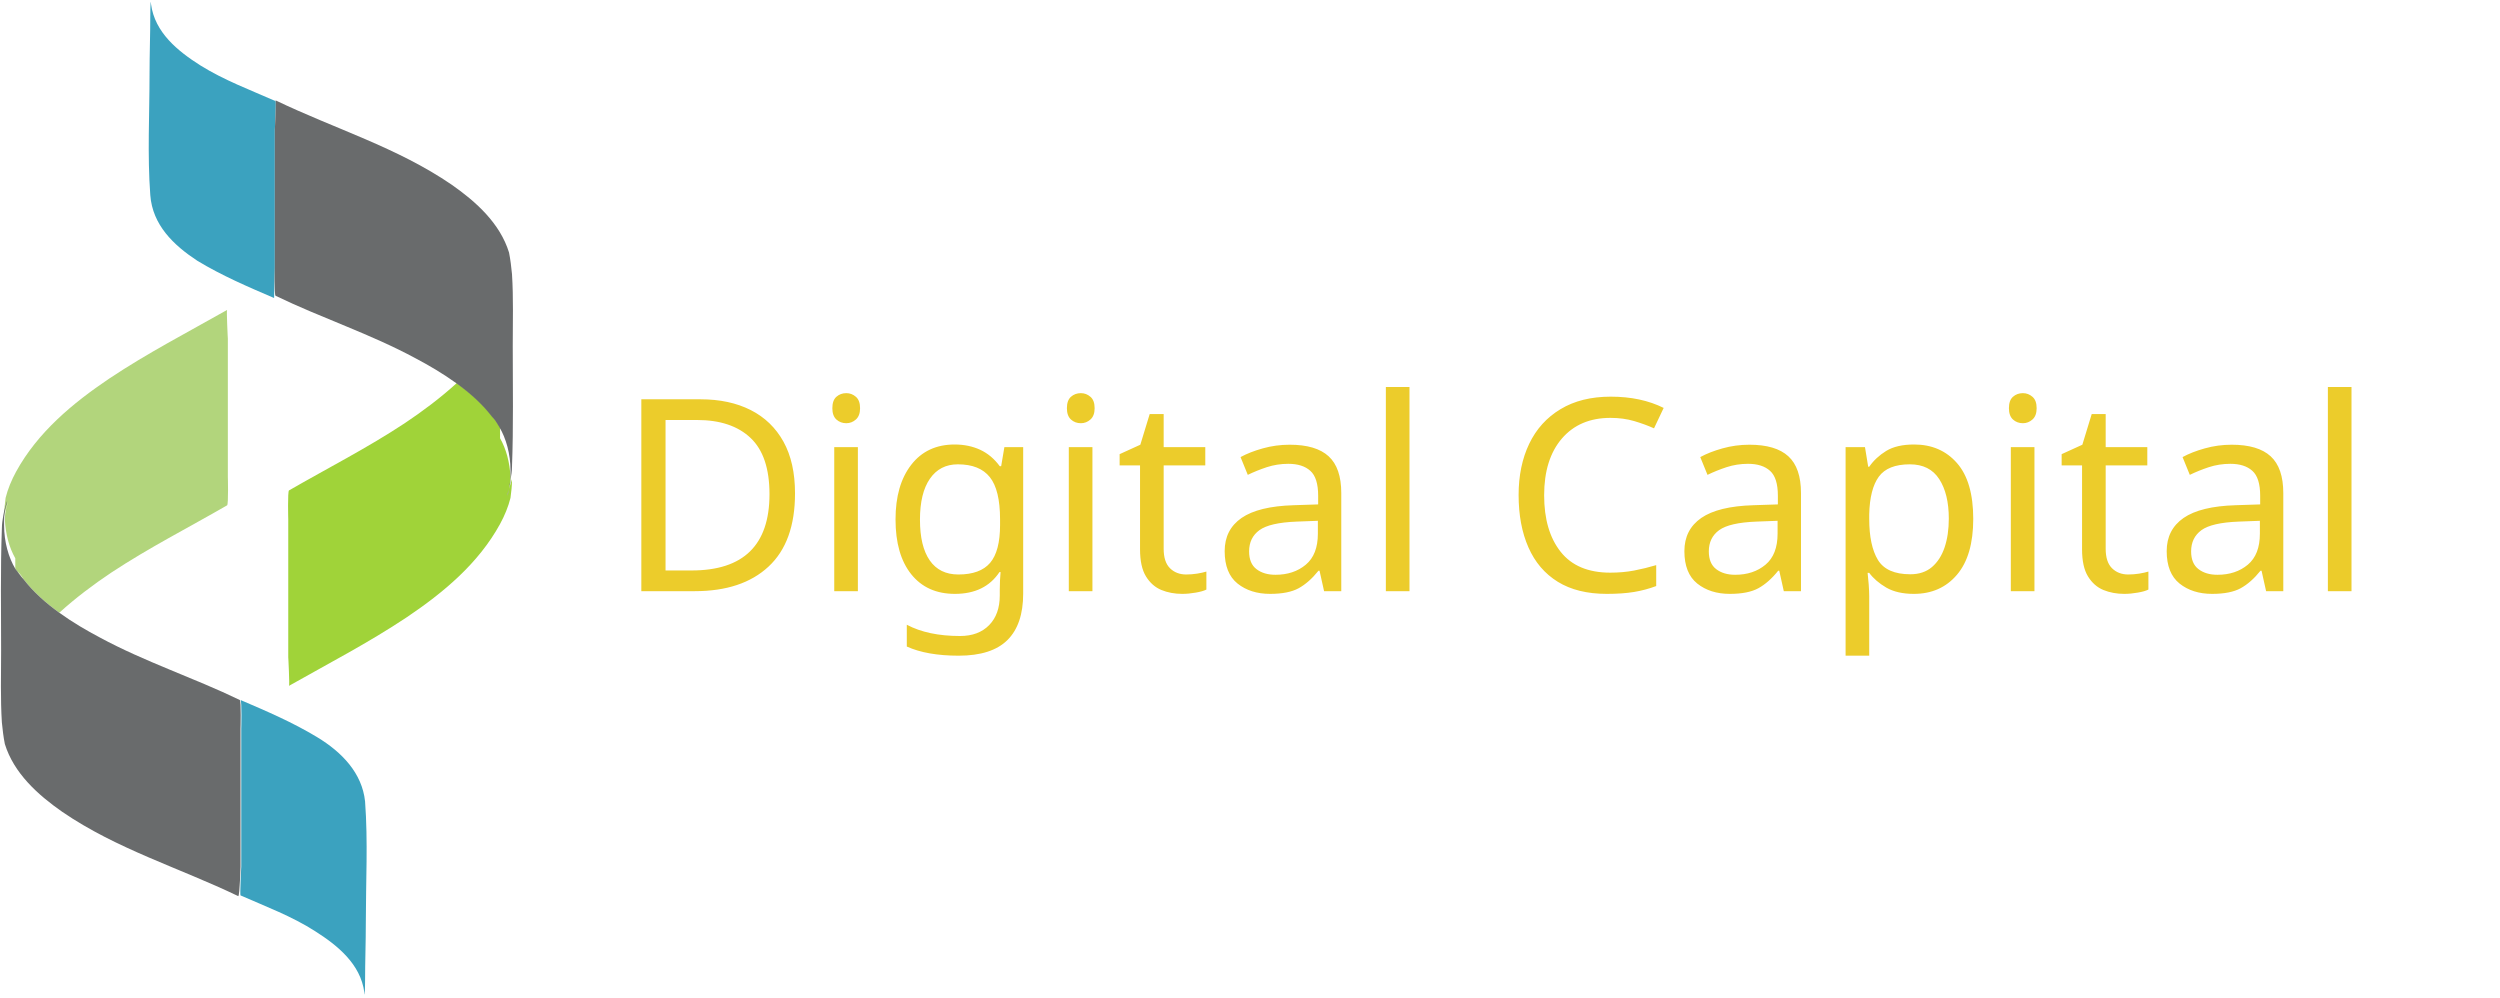
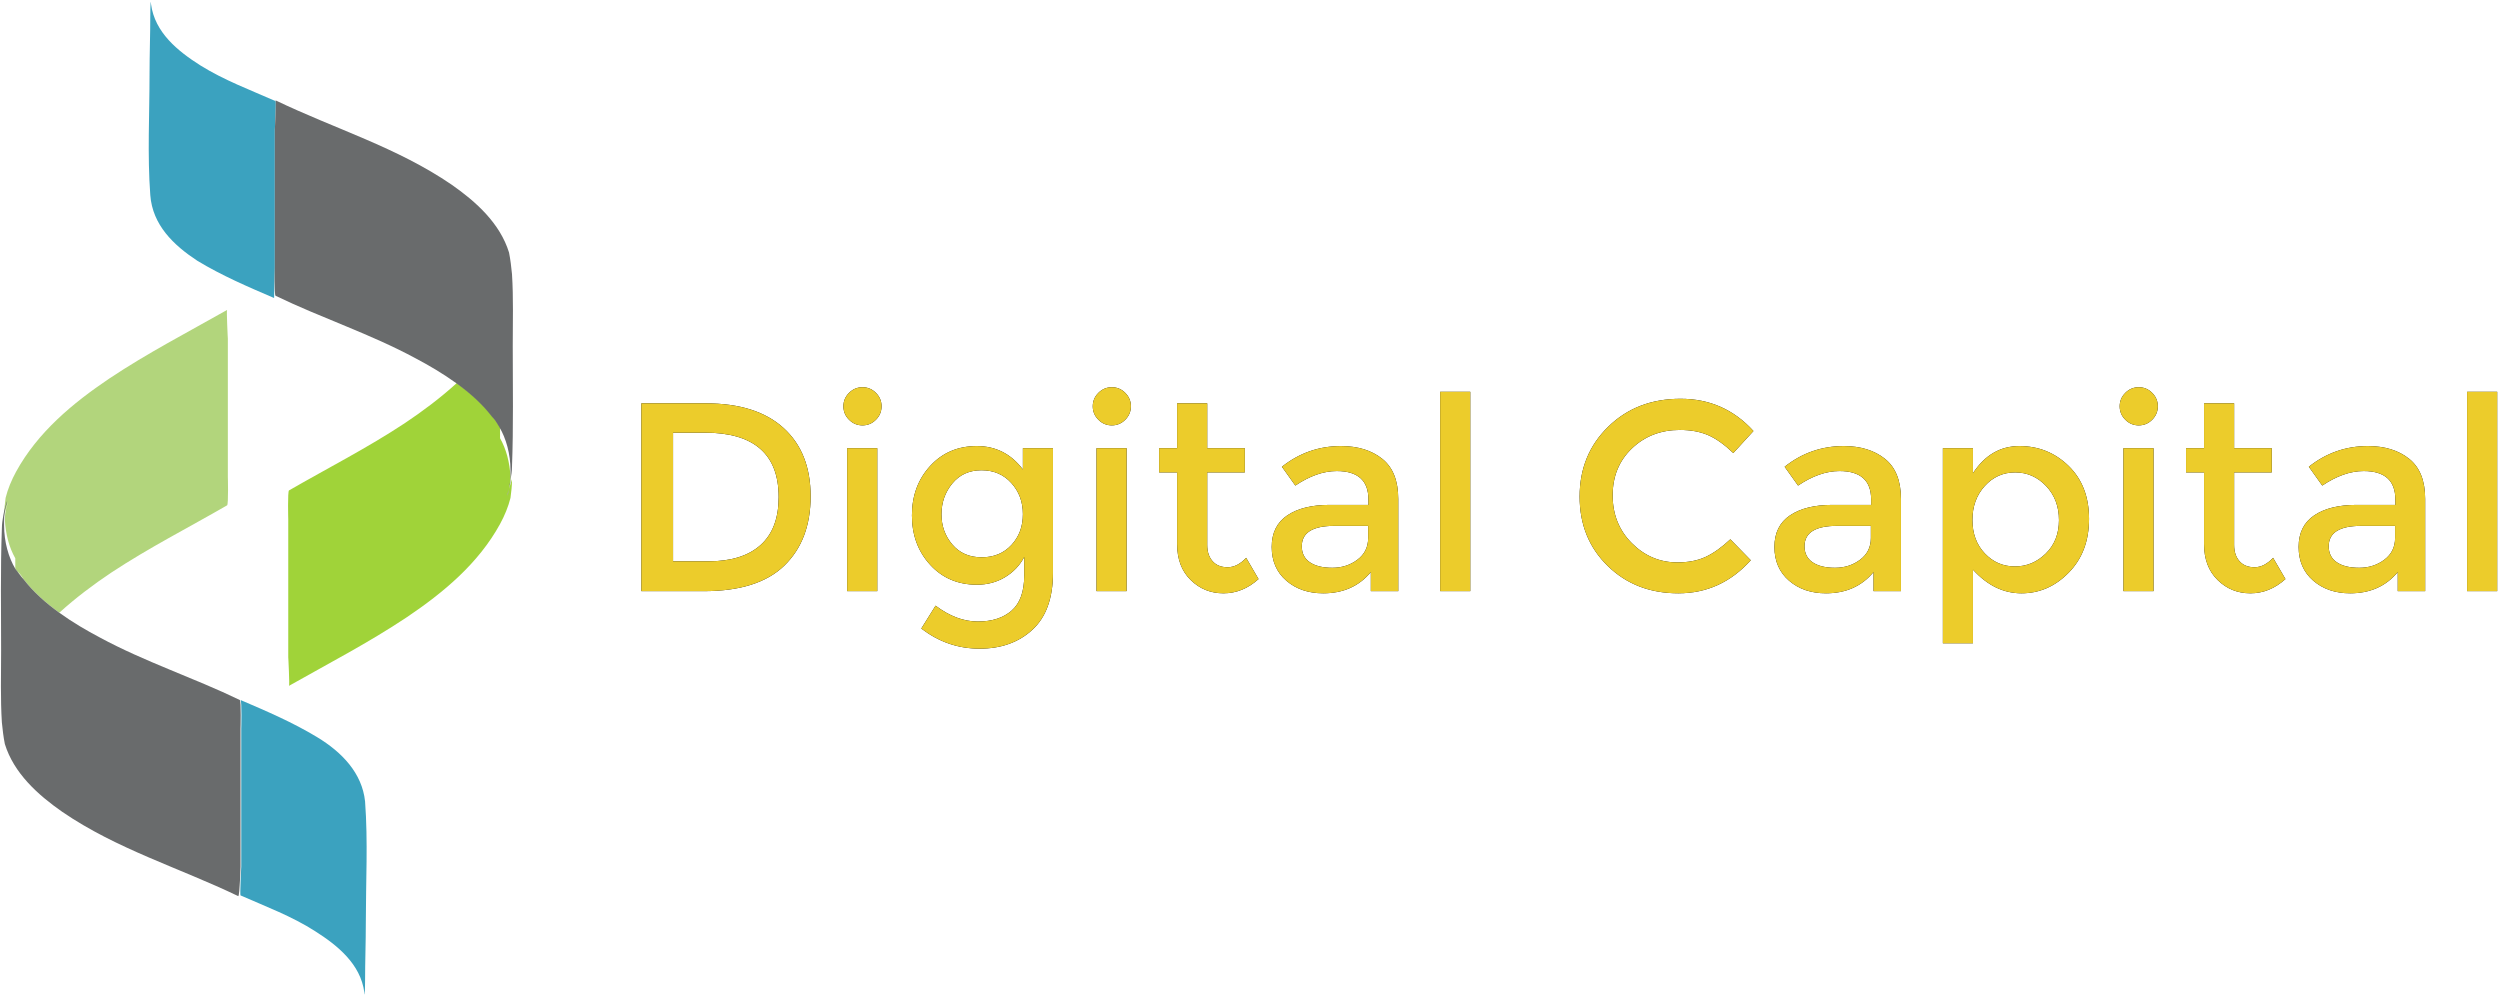
- <svg xmlns="http://www.w3.org/2000/svg" width="534px" height="213px" viewBox="0 0 534 213" version="1.1">
+ <svg xmlns="http://www.w3.org/2000/svg" xmlns:xlink="http://www.w3.org/1999/xlink" width="534px" height="213px" viewBox="0 0 534 213" version="1.1">
+   <defs>
+     <path d="M19.767,16.155 C26.96,16.155 32.489,17.905 36.353,21.406 C40.217,24.907 42.15,29.776 42.15,36.012 C42.15,42.249 40.275,47.185 36.525,50.82 C32.776,54.454 27.036,56.272 19.308,56.272 L5.993,56.272 L5.993,16.155 L19.767,16.155 Z M35.32,36.185 C35.32,27.002 30.059,22.411 19.537,22.411 L12.765,22.411 L12.765,49.901 L20.283,49.901 C25.143,49.901 28.863,48.744 31.446,46.429 C34.029,44.114 35.32,40.699 35.32,36.185 Z M56.383,56.272 L49.955,56.272 L49.955,25.739 L56.383,25.739 L56.383,56.272 Z M50.357,19.656 C49.553,18.852 49.151,17.896 49.151,16.786 C49.151,15.677 49.553,14.72 50.357,13.917 C51.16,13.113 52.117,12.711 53.226,12.711 C54.336,12.711 55.292,13.113 56.096,13.917 C56.899,14.72 57.301,15.677 57.301,16.786 C57.301,17.896 56.899,18.852 56.096,19.656 C55.292,20.459 54.336,20.861 53.226,20.861 C52.117,20.861 51.16,20.459 50.357,19.656 Z M93.917,25.739 L93.917,52.369 C93.917,57.764 92.454,61.81 89.527,64.508 C86.6,67.205 82.84,68.554 78.249,68.554 C73.658,68.554 69.506,67.119 65.795,64.249 L68.837,59.371 C71.821,61.628 74.834,62.757 77.876,62.757 C80.918,62.757 83.328,61.973 85.107,60.404 C86.887,58.835 87.776,56.329 87.776,52.886 L87.776,48.983 C86.82,50.781 85.452,52.216 83.673,53.287 C81.893,54.359 79.894,54.894 77.675,54.894 C73.619,54.894 70.291,53.479 67.689,50.647 C65.087,47.816 63.786,44.296 63.786,40.087 C63.786,35.879 65.087,32.359 67.689,29.527 C70.291,26.696 73.61,25.28 77.646,25.28 C81.683,25.28 84.964,26.945 87.489,30.273 L87.489,25.739 L93.917,25.739 Z M70.099,39.858 C70.099,42.345 70.874,44.497 72.424,46.314 C73.973,48.132 76.059,49.04 78.68,49.04 C81.3,49.04 83.424,48.16 85.05,46.4 C86.676,44.64 87.489,42.45 87.489,39.829 C87.489,37.208 86.667,34.989 85.021,33.172 C83.376,31.354 81.253,30.445 78.651,30.445 C76.049,30.445 73.973,31.383 72.424,33.258 C70.874,35.132 70.099,37.332 70.099,39.858 Z M109.642,56.272 L103.215,56.272 L103.215,25.739 L109.642,25.739 L109.642,56.272 Z M103.616,19.656 C102.813,18.852 102.411,17.896 102.411,16.786 C102.411,15.677 102.813,14.72 103.616,13.917 C104.42,13.113 105.376,12.711 106.486,12.711 C107.595,12.711 108.552,13.113 109.355,13.917 C110.159,14.72 110.561,15.677 110.561,16.786 C110.561,17.896 110.159,18.852 109.355,19.656 C108.552,20.459 107.595,20.861 106.486,20.861 C105.376,20.861 104.42,20.459 103.616,19.656 Z M126.86,30.905 L126.86,46.4 C126.86,47.854 127.243,49.012 128.008,49.873 C128.773,50.733 129.844,51.164 131.222,51.164 C132.599,51.164 133.919,50.494 135.182,49.155 L137.822,53.689 C135.564,55.717 133.068,56.731 130.332,56.731 C127.596,56.731 125.263,55.784 123.33,53.89 C121.398,51.996 120.432,49.442 120.432,46.228 L120.432,30.905 L116.587,30.905 L116.587,25.739 L120.432,25.739 L120.432,16.155 L126.86,16.155 L126.86,25.739 L134.895,25.739 L134.895,30.905 L126.86,30.905 Z M167.666,56.272 L161.812,56.272 L161.812,52.197 C159.286,55.22 155.9,56.731 151.653,56.731 C148.477,56.731 145.847,55.832 143.762,54.034 C141.677,52.235 140.634,49.834 140.634,46.831 C140.634,43.827 141.744,41.579 143.963,40.087 C146.182,38.595 149.185,37.849 152.973,37.849 L161.295,37.849 L161.295,36.701 C161.295,32.645 159.038,30.618 154.523,30.618 C151.691,30.618 148.745,31.651 145.684,33.717 L142.815,29.699 C146.526,26.753 150.735,25.28 155.441,25.28 C159.038,25.28 161.974,26.189 164.251,28.006 C166.527,29.824 167.666,32.684 167.666,36.586 L167.666,56.272 Z M161.238,44.908 L161.238,42.326 L154.006,42.326 C149.377,42.326 147.062,43.779 147.062,46.687 C147.062,48.18 147.636,49.318 148.784,50.102 C149.931,50.887 151.529,51.279 153.576,51.279 C155.623,51.279 157.411,50.705 158.942,49.557 C160.472,48.409 161.238,46.86 161.238,44.908 Z M183.047,56.272 L176.619,56.272 L176.619,13.687 L183.047,13.687 L183.047,56.272 Z M227.296,50.131 C229.63,50.131 231.638,49.739 233.322,48.954 C235.005,48.17 236.765,46.917 238.602,45.195 L242.964,49.672 C238.717,54.378 233.561,56.731 227.496,56.731 C221.432,56.731 216.401,54.78 212.402,50.877 C208.404,46.974 206.405,42.039 206.405,36.07 C206.405,30.101 208.442,25.127 212.517,21.148 C216.592,17.169 221.738,15.179 227.956,15.179 C234.173,15.179 239.367,17.475 243.537,22.066 L239.233,26.772 C237.32,24.936 235.512,23.654 233.81,22.927 C232.107,22.2 230.108,21.837 227.812,21.837 C223.756,21.837 220.351,23.147 217.596,25.768 C214.842,28.389 213.464,31.737 213.464,35.812 C213.464,39.886 214.832,43.292 217.568,46.027 C220.303,48.763 223.546,50.131 227.296,50.131 Z M275.046,56.272 L269.192,56.272 L269.192,52.197 C266.666,55.22 263.28,56.731 259.033,56.731 C255.858,56.731 253.227,55.832 251.142,54.034 C249.057,52.235 248.014,49.834 248.014,46.831 C248.014,43.827 249.124,41.579 251.343,40.087 C253.562,38.595 256.565,37.849 260.353,37.849 L268.675,37.849 L268.675,36.701 C268.675,32.645 266.418,30.618 261.903,30.618 C259.072,30.618 256.125,31.651 253.065,33.717 L250.195,29.699 C253.906,26.753 258.115,25.28 262.821,25.28 C266.418,25.28 269.354,26.189 271.631,28.006 C273.907,29.824 275.046,32.684 275.046,36.586 L275.046,56.272 Z M268.618,44.908 L268.618,42.326 L261.386,42.326 C256.757,42.326 254.442,43.779 254.442,46.687 C254.442,48.18 255.016,49.318 256.164,50.102 C257.312,50.887 258.909,51.279 260.956,51.279 C263.003,51.279 264.792,50.705 266.322,49.557 C267.852,48.409 268.618,46.86 268.618,44.908 Z M300.355,25.28 C304.449,25.28 307.95,26.696 310.858,29.527 C313.766,32.359 315.22,36.127 315.22,40.833 C315.22,45.54 313.775,49.366 310.887,52.312 C307.998,55.258 304.631,56.731 300.786,56.731 C296.941,56.731 293.487,55.047 290.427,51.68 L290.427,67.406 L283.999,67.406 L283.999,25.739 L290.427,25.739 L290.427,31.077 C292.952,27.212 296.261,25.28 300.355,25.28 Z M290.312,41.063 C290.312,43.971 291.192,46.353 292.952,48.208 C294.712,50.064 296.854,50.992 299.38,50.992 C301.905,50.992 304.105,50.073 305.98,48.237 C307.855,46.4 308.792,44.019 308.792,41.092 C308.792,38.165 307.874,35.735 306.037,33.803 C304.201,31.871 302.001,30.905 299.437,30.905 C296.874,30.905 294.712,31.871 292.952,33.803 C291.192,35.735 290.312,38.155 290.312,41.063 Z M328.994,56.272 L322.566,56.272 L322.566,25.739 L328.994,25.739 L328.994,56.272 Z M322.968,19.656 C322.164,18.852 321.763,17.896 321.763,16.786 C321.763,15.677 322.164,14.72 322.968,13.917 C323.771,13.113 324.728,12.711 325.837,12.711 C326.947,12.711 327.903,13.113 328.707,13.917 C329.51,14.72 329.912,15.677 329.912,16.786 C329.912,17.896 329.51,18.852 328.707,19.656 C327.903,20.459 326.947,20.861 325.837,20.861 C324.728,20.861 323.771,20.459 322.968,19.656 Z M346.211,30.905 L346.211,46.4 C346.211,47.854 346.594,49.012 347.359,49.873 C348.124,50.733 349.196,51.164 350.573,51.164 C351.951,51.164 353.271,50.494 354.533,49.155 L357.173,53.689 C354.916,55.717 352.419,56.731 349.684,56.731 C346.948,56.731 344.614,55.784 342.682,53.89 C340.75,51.996 339.784,49.442 339.784,46.228 L339.784,30.905 L335.938,30.905 L335.938,25.739 L339.784,25.739 L339.784,16.155 L346.211,16.155 L346.211,25.739 L354.246,25.739 L354.246,30.905 L346.211,30.905 Z M387.017,56.272 L381.163,56.272 L381.163,52.197 C378.638,55.22 375.252,56.731 371.005,56.731 C367.829,56.731 365.199,55.832 363.113,54.034 C361.028,52.235 359.985,49.834 359.985,46.831 C359.985,43.827 361.095,41.579 363.314,40.087 C365.533,38.595 368.537,37.849 372.325,37.849 L380.647,37.849 L380.647,36.701 C380.647,32.645 378.389,30.618 373.874,30.618 C371.043,30.618 368.097,31.651 365.036,33.717 L362.166,29.699 C365.878,26.753 370.086,25.28 374.793,25.28 C378.389,25.28 381.326,26.189 383.602,28.006 C385.879,29.824 387.017,32.684 387.017,36.586 L387.017,56.272 Z M380.589,44.908 L380.589,42.326 L373.358,42.326 C368.728,42.326 366.413,43.779 366.413,46.687 C366.413,48.18 366.987,49.318 368.135,50.102 C369.283,50.887 370.88,51.279 372.927,51.279 C374.974,51.279 376.763,50.705 378.293,49.557 C379.824,48.409 380.589,46.86 380.589,44.908 Z M402.398,56.272 L395.97,56.272 L395.97,13.687 L402.398,13.687 L402.398,56.272 Z" id="path-1" />
+   </defs>
  <g id="Page-1" stroke="none" stroke-width="1" fill="none" fill-rule="evenodd">
-     <g id="logo" transform="translate(-33, -316)">
-       <g id="Group" transform="translate(33, 316)">
-         <text id="Digital-Capital" font-family="Montserrat-Regular, Montserrat" font-size="57.392" font-weight="normal" fill="#ECCC2B">
-           <tspan x="131.426" y="126.272">Digital Capital</tspan>
-         </text>
-         <path d="M1.355,108.418 C1.195,109.215 1.035,110.012 1.035,110.969 C1.195,114.152 1.992,117.02 3.266,119.25 C3.266,120.047 3.266,120.844 3.266,121.48 C3.746,122.277 4.383,123.074 5.02,123.711 C7.09,126.422 9.797,128.809 12.664,130.879 C16.172,127.695 19.992,124.828 23.816,122.277 C31.781,117.02 40.227,112.719 48.508,107.941 C48.828,107.781 48.668,101.57 48.668,101.887 C48.668,96.949 48.668,92.012 48.668,87.074 C48.668,82.133 48.668,77.195 48.668,72.258 C48.668,72.574 48.352,66.203 48.508,66.203 C40.066,70.984 31.465,75.441 23.34,80.859 C15.535,86.117 8.047,92.328 3.426,100.773 C2.469,102.523 1.672,104.438 1.195,106.348 C1.035,107.621 0.879,108.898 0.879,110.172 C0.879,110.172 0.879,110.332 0.879,110.332 C1.035,109.215 1.355,108.258 1.672,107.305 C1.672,107.465 1.516,107.941 1.355,108.418 Z M5.02,123.711 C4.543,123.074 4.062,122.598 3.746,121.961 C4.223,122.598 4.699,123.074 5.02,123.711 Z" id="Fill-1" fill="#B2D57C" />
-         <path d="M67.785,157.484 C62.527,154.297 56.953,151.91 51.375,149.52 C51.695,149.68 51.535,155.891 51.535,155.574 C51.535,160.512 51.535,165.449 51.535,170.387 C51.535,175.328 51.535,180.266 51.535,185.203 C51.535,184.883 51.219,191.258 51.375,191.258 C56.793,193.645 62.367,195.719 67.309,198.902 C72.086,201.93 77.023,205.914 77.82,211.965 C77.98,214.039 77.98,208.301 77.98,209.578 C77.98,205.434 78.141,201.293 78.141,196.992 C78.141,188.391 78.617,179.785 77.98,171.184 C77.344,165.133 73.043,160.672 67.785,157.484 Z" id="Fill-2" fill="#3BA2BF" />
-         <path d="M51.375,185.203 C51.375,180.266 51.375,175.328 51.375,170.387 C51.375,165.449 51.375,160.512 51.375,155.574 C51.375,155.891 51.535,149.68 51.219,149.52 C41.34,144.742 30.984,141.395 21.27,136.137 C18.559,134.703 15.535,132.953 12.664,130.879 C9.797,128.809 7.09,126.422 5.02,123.711 C4.383,123.074 3.902,122.277 3.266,121.48 C1.832,119.094 0.879,115.746 0.879,112.242 C0.879,111.766 0.879,111.445 0.879,110.969 C0.879,110.172 1.035,109.215 1.195,108.418 C1.355,107.941 1.516,107.465 1.516,106.984 C1.195,107.941 0.879,109.055 0.719,110.012 C0.559,110.969 0.398,111.922 0.398,112.879 C0.082,121.641 0.238,130.242 0.238,139.004 C0.238,144.102 0.082,149.199 0.398,154.297 C0.559,155.891 0.719,157.324 1.035,158.918 C2.949,165.133 8.047,169.75 13.305,173.414 C24.934,181.379 38.312,185.363 50.898,191.418 C51.219,191.258 51.375,184.883 51.375,185.203 Z" id="Fill-3" fill="#696B6C" />
-         <path d="M108.727,104.438 C108.566,104.914 108.406,105.391 108.406,105.871 C108.566,105.391 108.566,104.914 108.727,104.438 C108.887,103.641 109.043,102.844 109.043,101.887 C108.887,98.703 108.09,95.836 106.812,93.605 C106.812,92.809 106.812,92.012 106.812,91.215 C106.336,90.418 105.699,89.621 105.223,88.984 C105.699,89.621 106.02,90.098 106.496,90.734 C106.176,90.098 105.699,89.621 105.223,88.984 C103.148,86.277 100.441,83.887 97.574,81.816 C94.07,85 90.246,87.867 86.422,90.418 C78.457,95.676 70.016,99.977 61.73,104.754 C61.414,104.914 61.57,111.129 61.57,110.809 C61.57,115.746 61.57,120.684 61.57,125.625 C61.57,130.562 61.57,135.5 61.57,140.438 C61.57,140.121 61.891,146.492 61.73,146.492 C70.176,141.715 78.777,137.254 86.902,131.836 C94.707,126.578 102.195,120.367 106.812,111.922 C107.77,110.172 108.566,108.258 109.043,106.348 C109.203,105.074 109.363,103.801 109.363,102.523 C109.363,102.523 109.363,102.367 109.363,102.367 C109.043,103.32 108.887,103.957 108.727,104.438 Z" id="Fill-4" fill="#A0D339" />
-         <path d="M58.703,57.281 C58.703,52.344 58.703,47.406 58.703,42.469 C58.703,37.527 58.703,32.59 58.703,27.652 C58.703,27.969 59.023,21.598 58.863,21.598 C53.449,19.207 47.871,17.137 42.773,13.953 C37.996,10.926 33.055,6.941 32.262,0.891 C32.102,-1.184 32.102,4.555 32.102,3.277 C32.102,7.422 31.941,11.562 31.941,15.863 C31.941,24.465 31.465,33.07 32.102,41.672 C32.578,48.043 37.039,52.344 42.137,55.691 C47.395,58.875 52.969,61.266 58.547,63.656 C58.547,63.176 58.703,56.965 58.703,57.281 Z" id="Fill-5" fill="#3BA2BF" />
-         <path d="M109.523,73.852 C109.523,68.754 109.684,63.656 109.363,58.559 C109.203,56.965 109.043,55.531 108.727,53.938 C106.812,47.723 101.715,43.105 96.461,39.441 C84.832,31.477 71.449,27.492 58.863,21.438 C59.023,21.438 58.703,27.969 58.703,27.492 C58.703,32.43 58.703,37.371 58.703,42.309 C58.703,47.246 58.703,52.184 58.703,57.125 C58.703,56.805 58.547,63.016 58.863,63.176 C68.742,67.957 79.094,71.301 88.812,76.559 C91.52,77.992 94.547,79.746 97.414,81.816 C100.281,83.887 102.992,86.277 105.062,88.984 C105.699,89.621 106.176,90.418 106.656,91.215 C108.09,93.605 109.043,96.949 109.043,100.453 C109.043,100.934 109.043,101.25 109.043,101.727 C109.043,102.523 108.887,103.48 108.727,104.277 C108.887,103.801 109.043,103.16 109.043,102.523 C109.203,101.57 109.363,100.613 109.363,99.656 C109.684,91.215 109.523,82.453 109.523,73.852 Z" id="Fill-6" fill="#696B6C" />
-         <path d="M108.727,104.438 C108.566,104.914 108.406,105.391 108.406,105.871 C108.566,105.391 108.566,104.914 108.727,104.438 Z" id="Fill-7" fill="#696B6C" />
+     <g id="digitalCapital">
+       <g id="Digital-Capital" transform="translate(131, 70)">
+         <g>
+           <use fill="#000000" xlink:href="#path-1" />
+           <use fill="#ECCC2B" xlink:href="#path-1" />
+         </g>
      </g>
+       <path d="M1.355,108.418 C1.195,109.215 1.035,110.012 1.035,110.969 C1.195,114.152 1.992,117.02 3.266,119.25 C3.266,120.047 3.266,120.844 3.266,121.48 C3.746,122.277 4.383,123.074 5.02,123.711 C7.09,126.422 9.797,128.809 12.664,130.879 C16.172,127.695 19.992,124.828 23.816,122.277 C31.781,117.02 40.227,112.719 48.508,107.941 C48.828,107.781 48.668,101.57 48.668,101.887 C48.668,96.949 48.668,92.012 48.668,87.074 C48.668,82.133 48.668,77.195 48.668,72.258 C48.668,72.574 48.352,66.203 48.508,66.203 C40.066,70.984 31.465,75.441 23.34,80.859 C15.535,86.117 8.047,92.328 3.426,100.773 C2.469,102.523 1.672,104.438 1.195,106.348 C1.035,107.621 0.879,108.898 0.879,110.172 C0.879,110.172 0.879,110.332 0.879,110.332 C1.035,109.215 1.355,108.258 1.672,107.305 C1.672,107.465 1.516,107.941 1.355,108.418 Z M5.02,123.711 C4.543,123.074 4.062,122.598 3.746,121.961 C4.223,122.598 4.699,123.074 5.02,123.711 Z" id="Fill-1" fill="#B2D57C" fill-rule="nonzero" />
+       <path d="M67.785,157.484 C62.527,154.297 56.953,151.91 51.375,149.52 C51.695,149.68 51.535,155.891 51.535,155.574 C51.535,160.512 51.535,165.449 51.535,170.387 C51.535,175.328 51.535,180.266 51.535,185.203 C51.535,184.883 51.219,191.258 51.375,191.258 C56.793,193.645 62.367,195.719 67.309,198.902 C72.086,201.93 77.023,205.914 77.82,211.965 C77.98,214.039 77.98,208.301 77.98,209.578 C77.98,205.434 78.141,201.293 78.141,196.992 C78.141,188.391 78.617,179.785 77.98,171.184 C77.344,165.133 73.043,160.672 67.785,157.484 Z" id="Fill-2" fill="#3BA2BF" />
+       <path d="M51.375,185.203 C51.375,180.266 51.375,175.328 51.375,170.387 C51.375,165.449 51.375,160.512 51.375,155.574 C51.375,155.891 51.535,149.68 51.219,149.52 C41.34,144.742 30.984,141.395 21.27,136.137 C18.559,134.703 15.535,132.953 12.664,130.879 C9.797,128.809 7.09,126.422 5.02,123.711 C4.383,123.074 3.902,122.277 3.266,121.48 C1.832,119.094 0.879,115.746 0.879,112.242 C0.879,111.766 0.879,111.445 0.879,110.969 C0.879,110.172 1.035,109.215 1.195,108.418 C1.355,107.941 1.516,107.465 1.516,106.984 C1.195,107.941 0.879,109.055 0.719,110.012 C0.559,110.969 0.398,111.922 0.398,112.879 C0.082,121.641 0.238,130.242 0.238,139.004 C0.238,144.102 0.082,149.199 0.398,154.297 C0.559,155.891 0.719,157.324 1.035,158.918 C2.949,165.133 8.047,169.75 13.305,173.414 C24.934,181.379 38.312,185.363 50.898,191.418 C51.219,191.258 51.375,184.883 51.375,185.203 Z" id="Fill-3" fill="#696B6C" />
+       <path d="M108.727,104.438 C108.566,104.914 108.406,105.391 108.406,105.871 C108.566,105.391 108.566,104.914 108.727,104.438 C108.887,103.641 109.043,102.844 109.043,101.887 C108.887,98.703 108.09,95.836 106.812,93.605 C106.812,92.809 106.812,92.012 106.812,91.215 C106.336,90.418 105.699,89.621 105.223,88.984 C105.699,89.621 106.02,90.098 106.496,90.734 C106.176,90.098 105.699,89.621 105.223,88.984 C103.148,86.277 100.441,83.887 97.574,81.816 C94.07,85 90.246,87.867 86.422,90.418 C78.457,95.676 70.016,99.977 61.73,104.754 C61.414,104.914 61.57,111.129 61.57,110.809 C61.57,115.746 61.57,120.684 61.57,125.625 C61.57,130.562 61.57,135.5 61.57,140.438 C61.57,140.121 61.891,146.492 61.73,146.492 C70.176,141.715 78.777,137.254 86.902,131.836 C94.707,126.578 102.195,120.367 106.812,111.922 C107.77,110.172 108.566,108.258 109.043,106.348 C109.203,105.074 109.363,103.801 109.363,102.523 C109.363,102.523 109.363,102.367 109.363,102.367 C109.043,103.32 108.887,103.957 108.727,104.438 Z" id="Fill-4" fill="#A0D339" />
+       <path d="M58.703,57.281 C58.703,52.344 58.703,47.406 58.703,42.469 C58.703,37.527 58.703,32.59 58.703,27.652 C58.703,27.969 59.023,21.598 58.863,21.598 C53.449,19.207 47.871,17.137 42.773,13.953 C37.996,10.926 33.055,6.941 32.262,0.891 C32.102,-1.184 32.102,4.555 32.102,3.277 C32.102,7.422 31.941,11.562 31.941,15.863 C31.941,24.465 31.465,33.07 32.102,41.672 C32.578,48.043 37.039,52.344 42.137,55.691 C47.395,58.875 52.969,61.266 58.547,63.656 C58.547,63.176 58.703,56.965 58.703,57.281 Z" id="Fill-5" fill="#3BA2BF" />
+       <path d="M109.523,73.852 C109.523,68.754 109.684,63.656 109.363,58.559 C109.203,56.965 109.043,55.531 108.727,53.938 C106.812,47.723 101.715,43.105 96.461,39.441 C84.832,31.477 71.449,27.492 58.863,21.438 C59.023,21.438 58.703,27.969 58.703,27.492 C58.703,32.43 58.703,37.371 58.703,42.309 C58.703,47.246 58.703,52.184 58.703,57.125 C58.703,56.805 58.547,63.016 58.863,63.176 C68.742,67.957 79.094,71.301 88.812,76.559 C91.52,77.992 94.547,79.746 97.414,81.816 C100.281,83.887 102.992,86.277 105.062,88.984 C105.699,89.621 106.176,90.418 106.656,91.215 C108.09,93.605 109.043,96.949 109.043,100.453 C109.043,100.934 109.043,101.25 109.043,101.727 C109.043,102.523 108.887,103.48 108.727,104.277 C108.887,103.801 109.043,103.16 109.043,102.523 C109.203,101.57 109.363,100.613 109.363,99.656 C109.684,91.215 109.523,82.453 109.523,73.852 Z" id="Fill-6" fill="#696B6C" />
+       <path d="M108.727,104.438 C108.566,104.914 108.406,105.391 108.406,105.871 C108.566,105.391 108.566,104.914 108.727,104.438 Z" id="Fill-7" fill="#696B6C" />
    </g>
  </g>
</svg>
